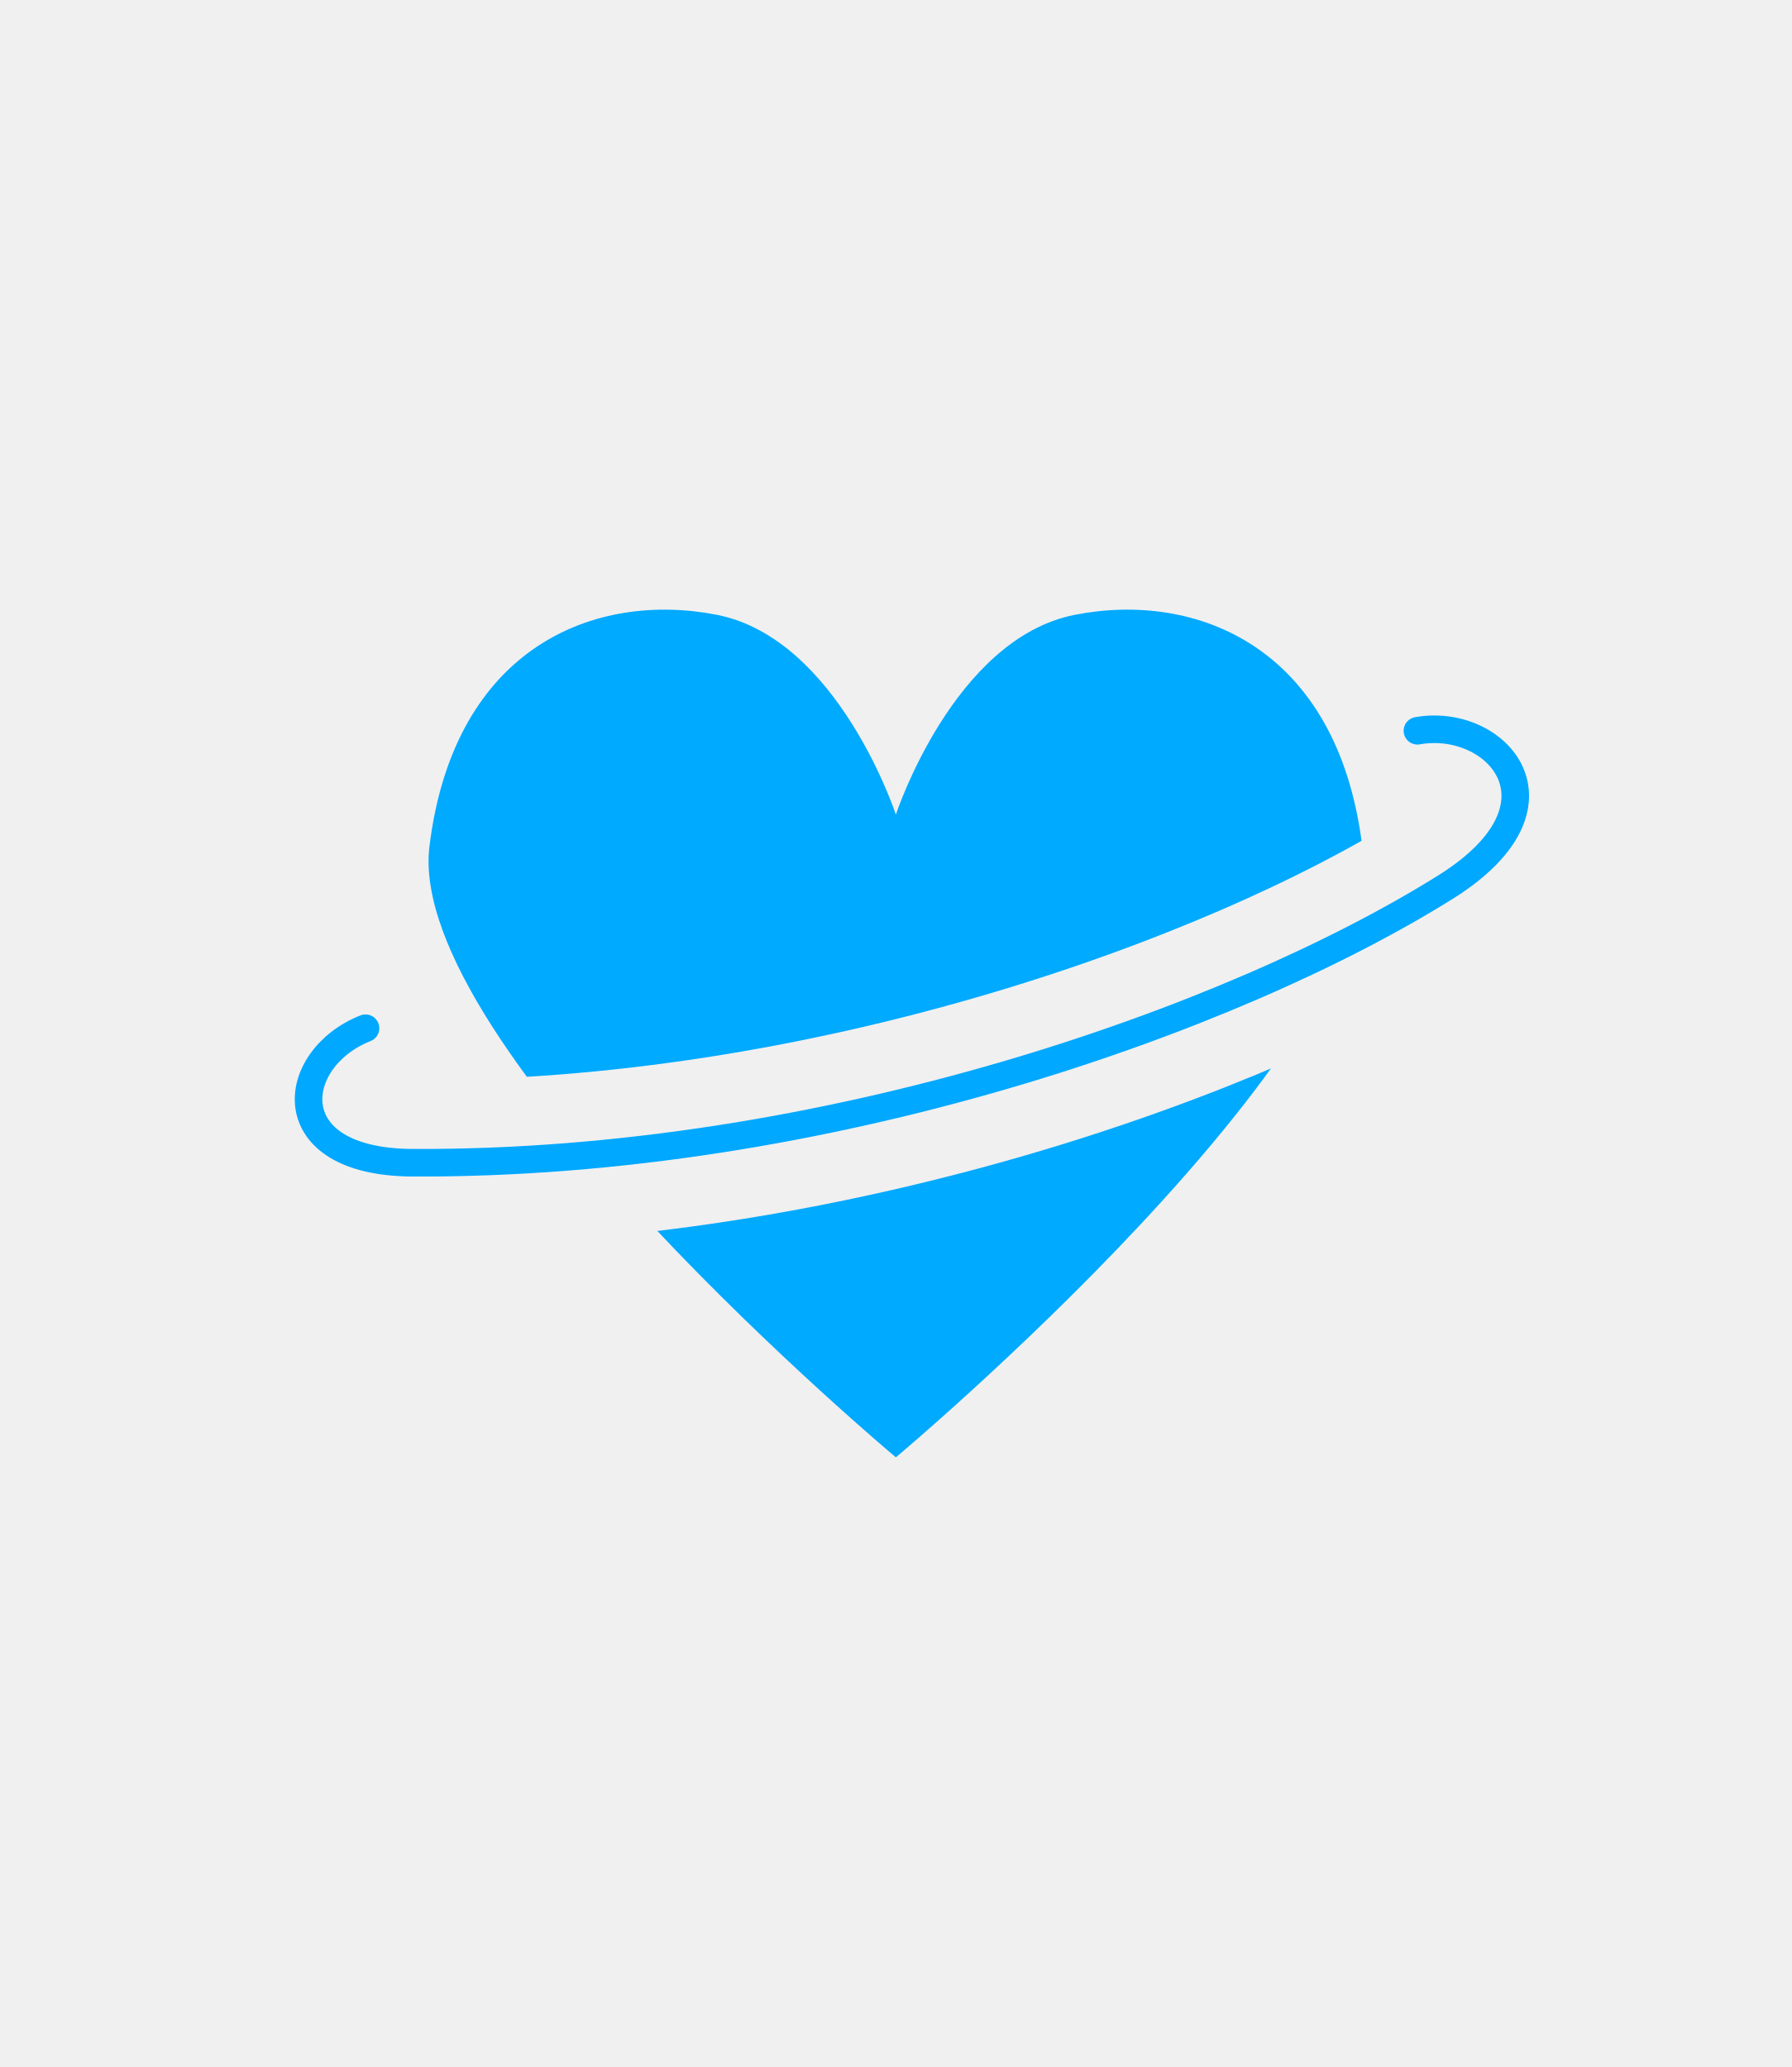
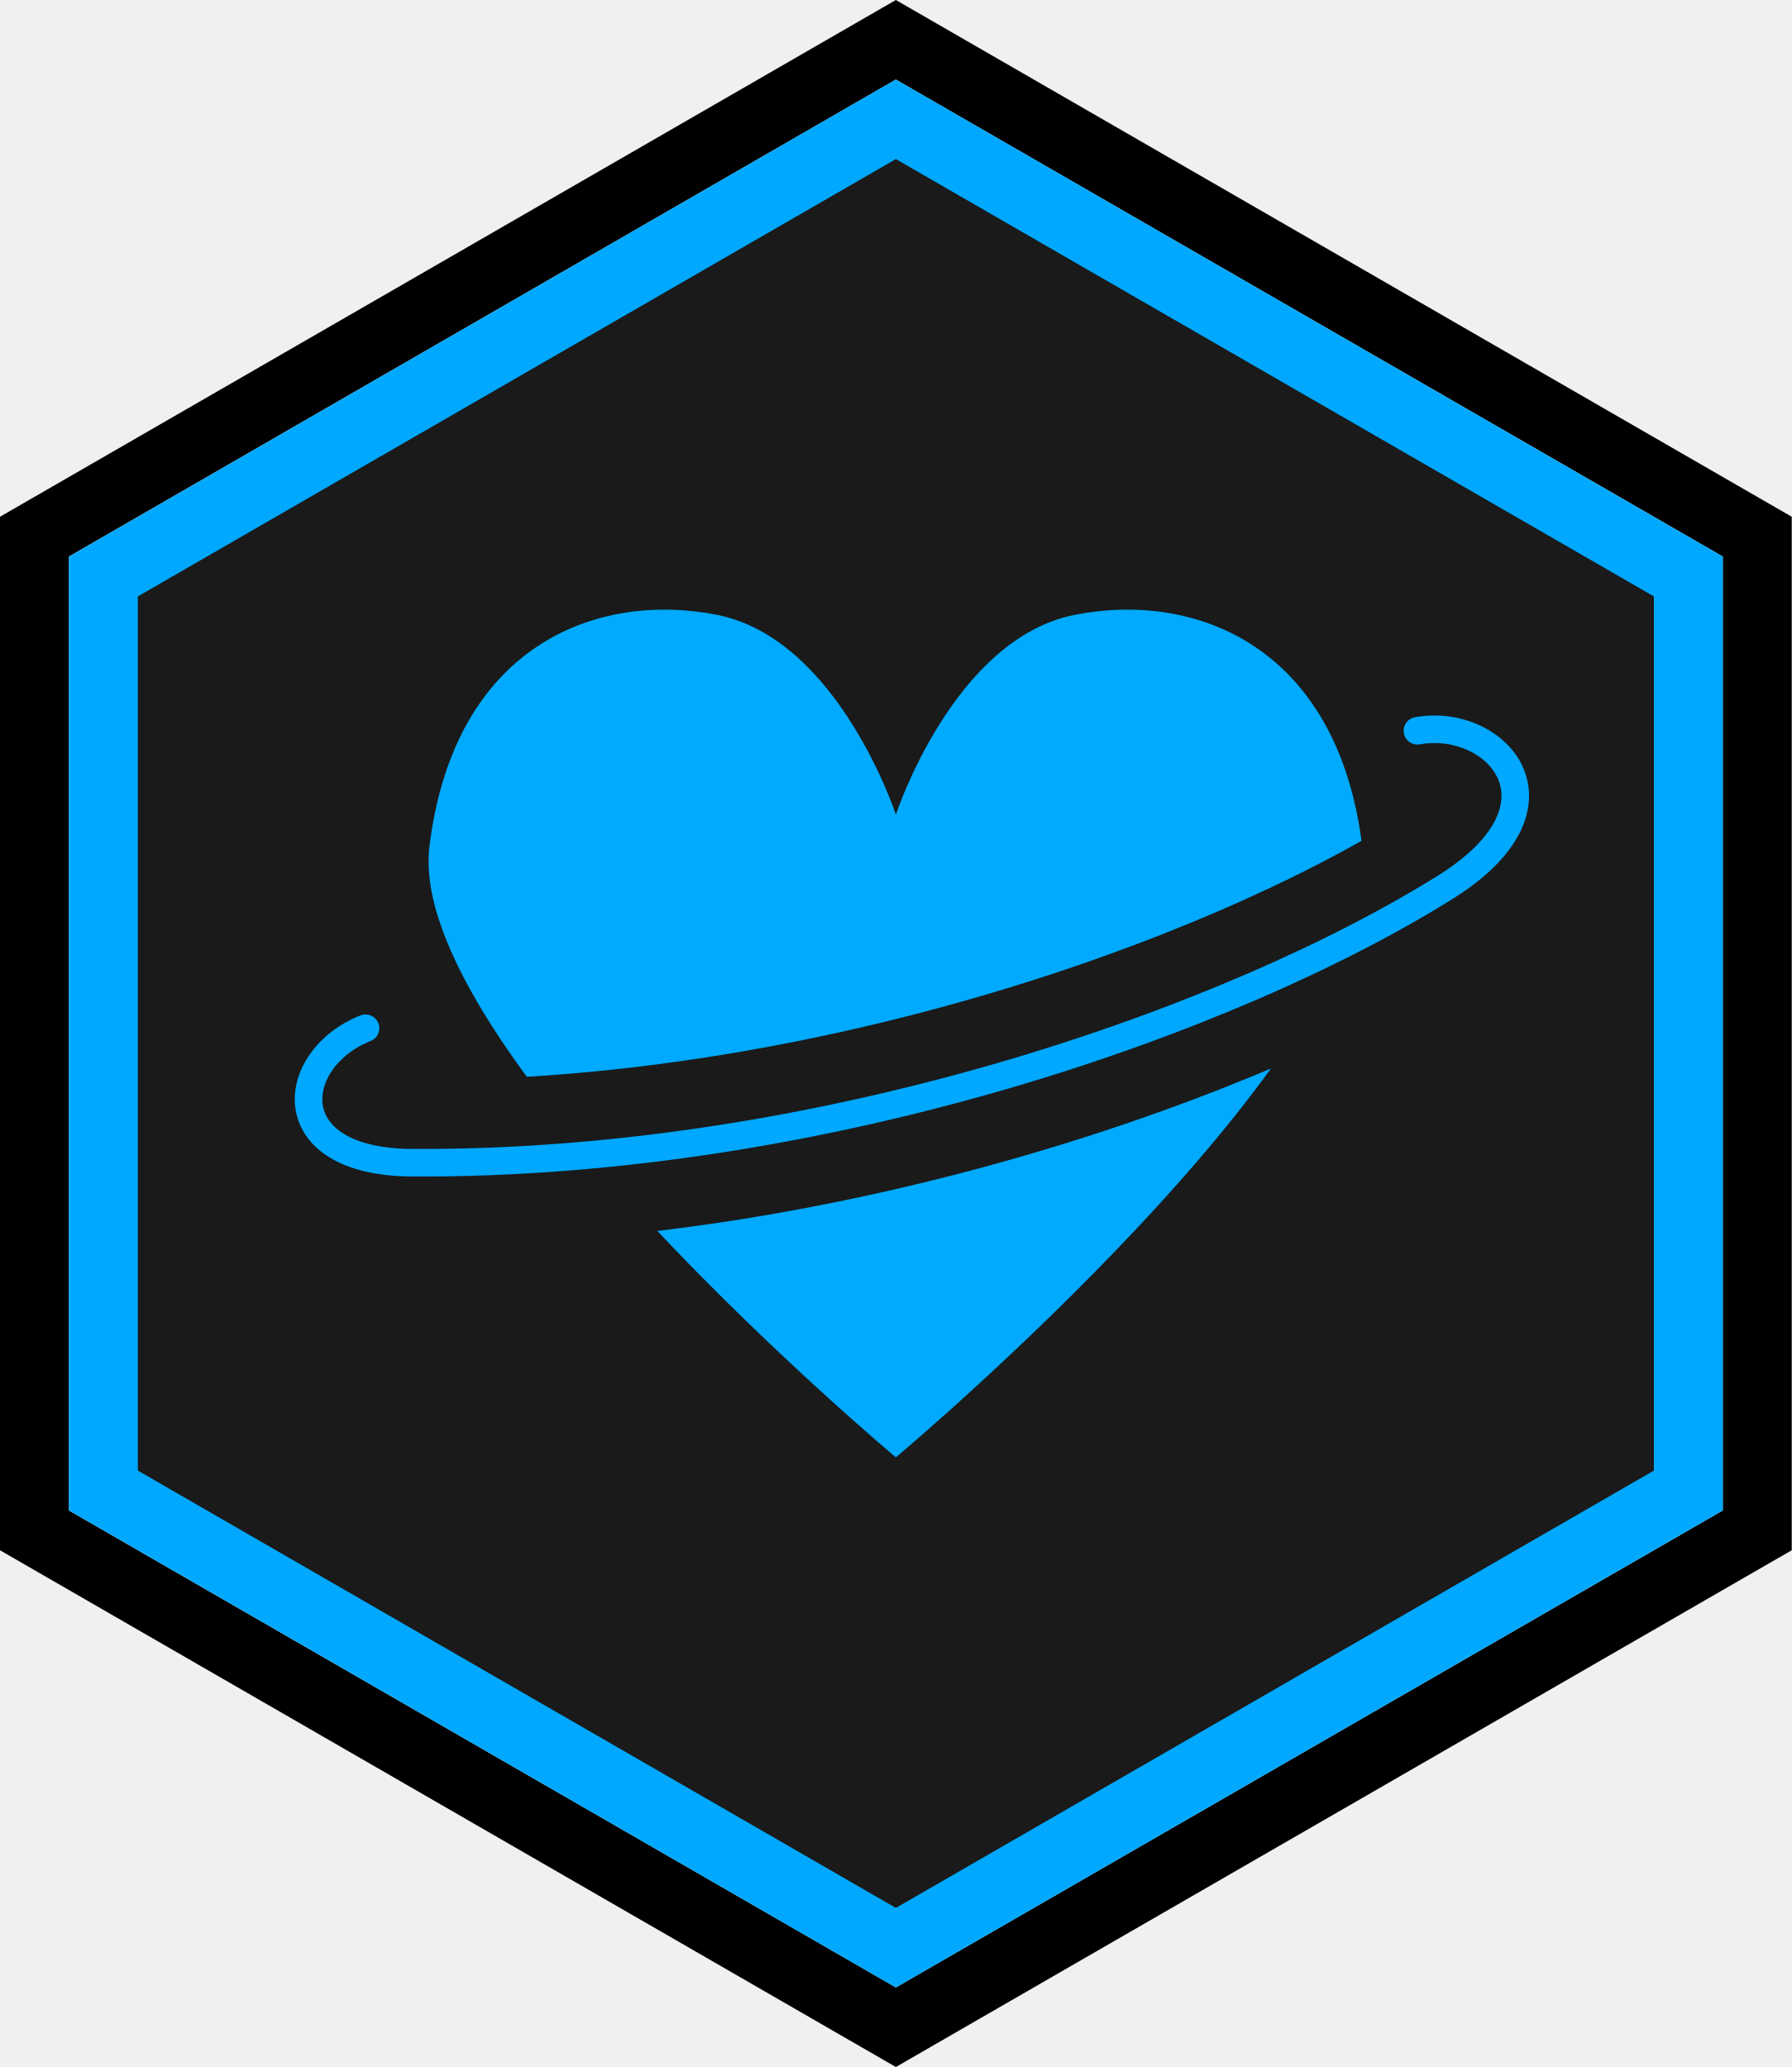
<svg xmlns="http://www.w3.org/2000/svg" viewBox="0 0 130 150" version="1.1" id="svg1" width="130" height="150" xml:space="preserve">
  <defs id="defs1">
    <mask maskUnits="userSpaceOnUse" id="mask-powermask-path-effect4">
      <path id="mask-powermask-path-effect4_box" style="fill:#ffffff;fill-opacity:1" d="M 30.095,43.242 H 99.905 V 106.758 H 30.095 Z" />
      <path style="fill:none;stroke:#000000;stroke-width:12;stroke-linecap:round;stroke-linejoin:round;stroke-dasharray:none" d="M 29.926,84.378 C 59.879,84.525 89.495,73.999 104.882,64.375" id="path4" />
    </mask>
    <filter id="mask-powermask-path-effect4_inverse" style="color-interpolation-filters:sRGB" height="100" width="100" x="-50" y="-50">
      <feColorMatrix id="mask-powermask-path-effect4_primitive1" values="1" type="saturate" result="fbSourceGraphic" />
      <feColorMatrix id="mask-powermask-path-effect4_primitive2" values="-1 0 0 0 1 0 -1 0 0 1 0 0 -1 0 1 0 0 0 1 0 " in="fbSourceGraphic" />
    </filter>
  </defs>
+   <polygon points="61.8,53.78 31,71.56 0.2,53.78 0.2,18.22 31,0.44 61.8,18.22 " fill="none" stroke="#ff3b57" stroke-width="1" id="hex-out" style="display:inline;mix-blend-mode:normal;fill:none;fill-opacity:1;stroke:#000000;stroke-width:2.465;stroke-dasharray:none;stroke-dashoffset:0;stroke-opacity:1" transform="matrix(2.029196,0,0,2.027961,2.09495,1.993413)" />
+   <path id="hex-in" style="display:inline;mix-blend-mode:normal;fill:#1a1a1a;stroke:#00a8ff;stroke-width:5;stroke-dasharray:none;stroke-opacity:1" d="m 7.5,41.838 c 0,22.108 0,44.216 0,66.324 19.167,11.06 38.333,22.12 57.5,33.18 19.167,-11.06 38.333,-22.12 57.5,-33.18 0,-22.108 0,-44.216 0,-66.324 C 103.333,30.778 84.167,19.718 65,8.658 45.833,19.718 26.667,30.778 7.5,41.838 Z" />
  <path style="fill:#00aaff;stroke:none;stroke-linecap:square;stroke-linejoin:round;fill-opacity:1" d="M 31.16,61.412 C 32.949,46.899 43.224,42.889 52.02,44.618 60.815,46.348 65,59.114 65,59.114 c 0,0 4.185,-12.766 12.98,-14.496 8.796,-1.73 19.071,2.281 20.86,16.794 C 100.628,75.925 65,105.758 65,105.758 c 0,0 -35.628,-29.833 -33.84,-44.346 z" id="path1" mask="url(#mask-powermask-path-effect4)" />
  <path style="fill:none;stroke:#00a8ff;stroke-width:2;stroke-linecap:round;stroke-linejoin:round;stroke-dasharray:none;stroke-opacity:1" d="m 26.52,74.617 c -5.568,2.205 -6.487,9.712 3.405,9.761 29.953,0.147 59.57,-10.378 74.956,-20.003 9.554,-5.976 3.664,-12.371 -2.039,-11.343" id="path2" />
</svg>
